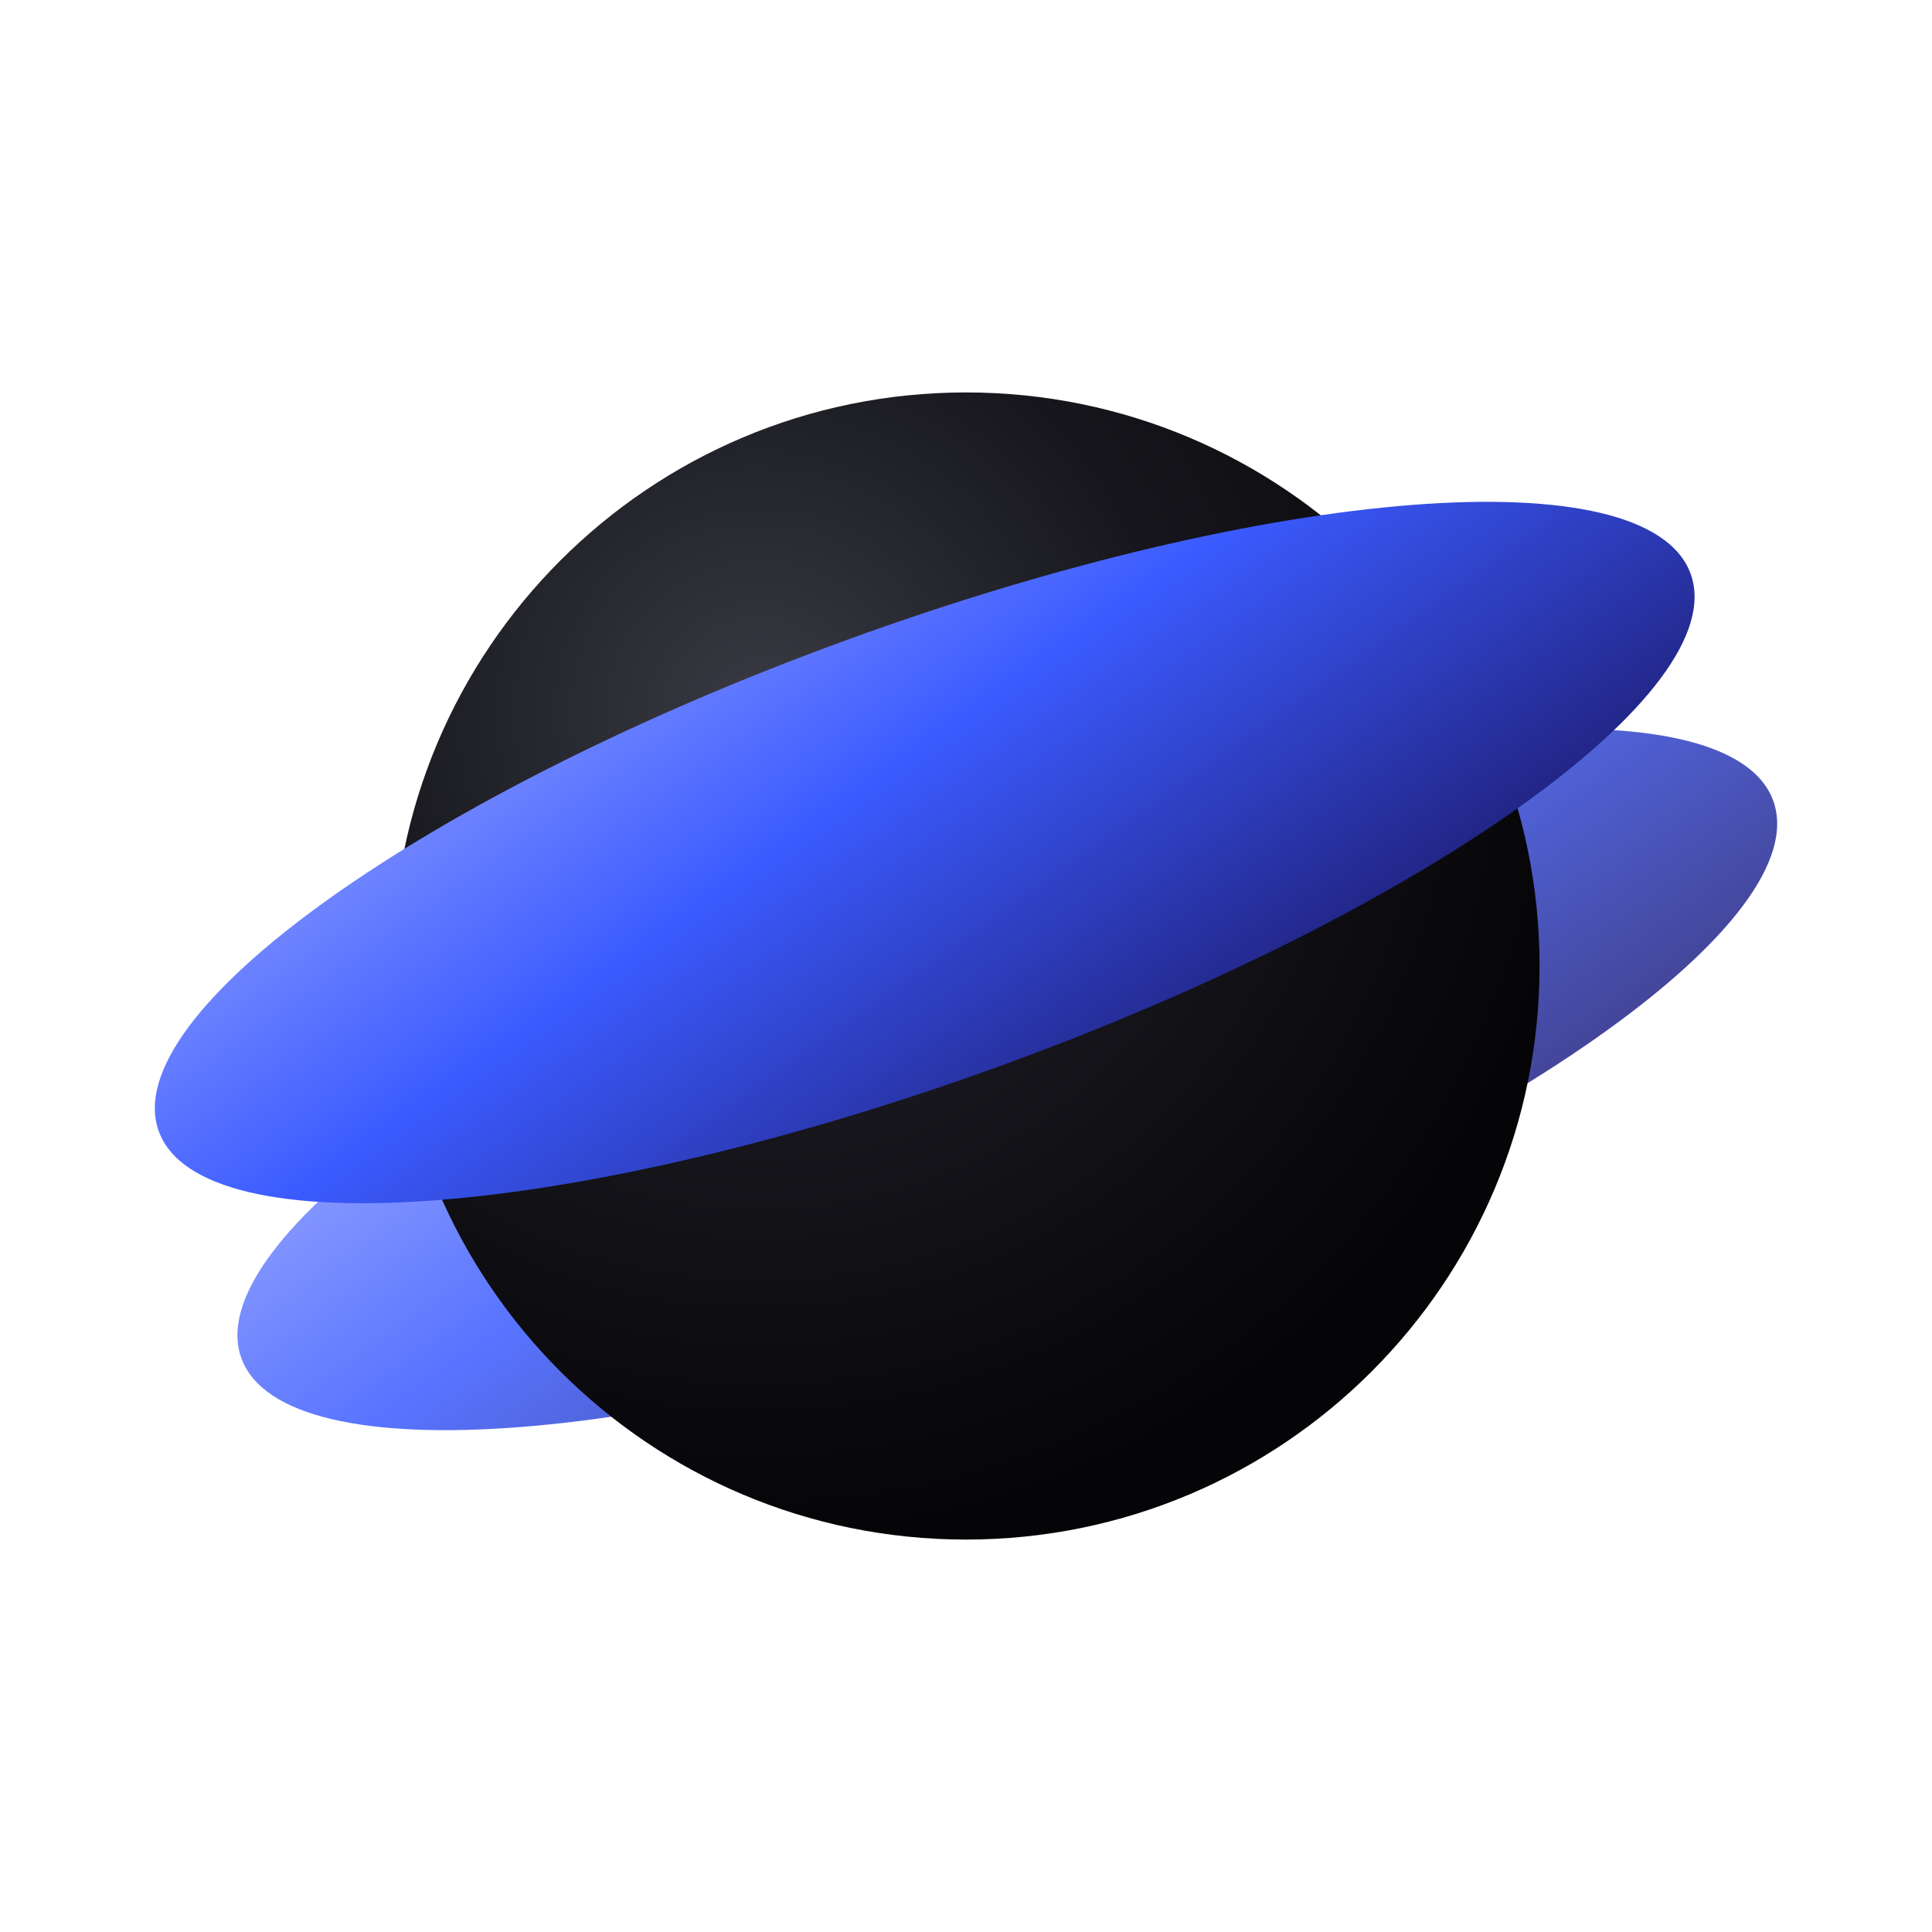
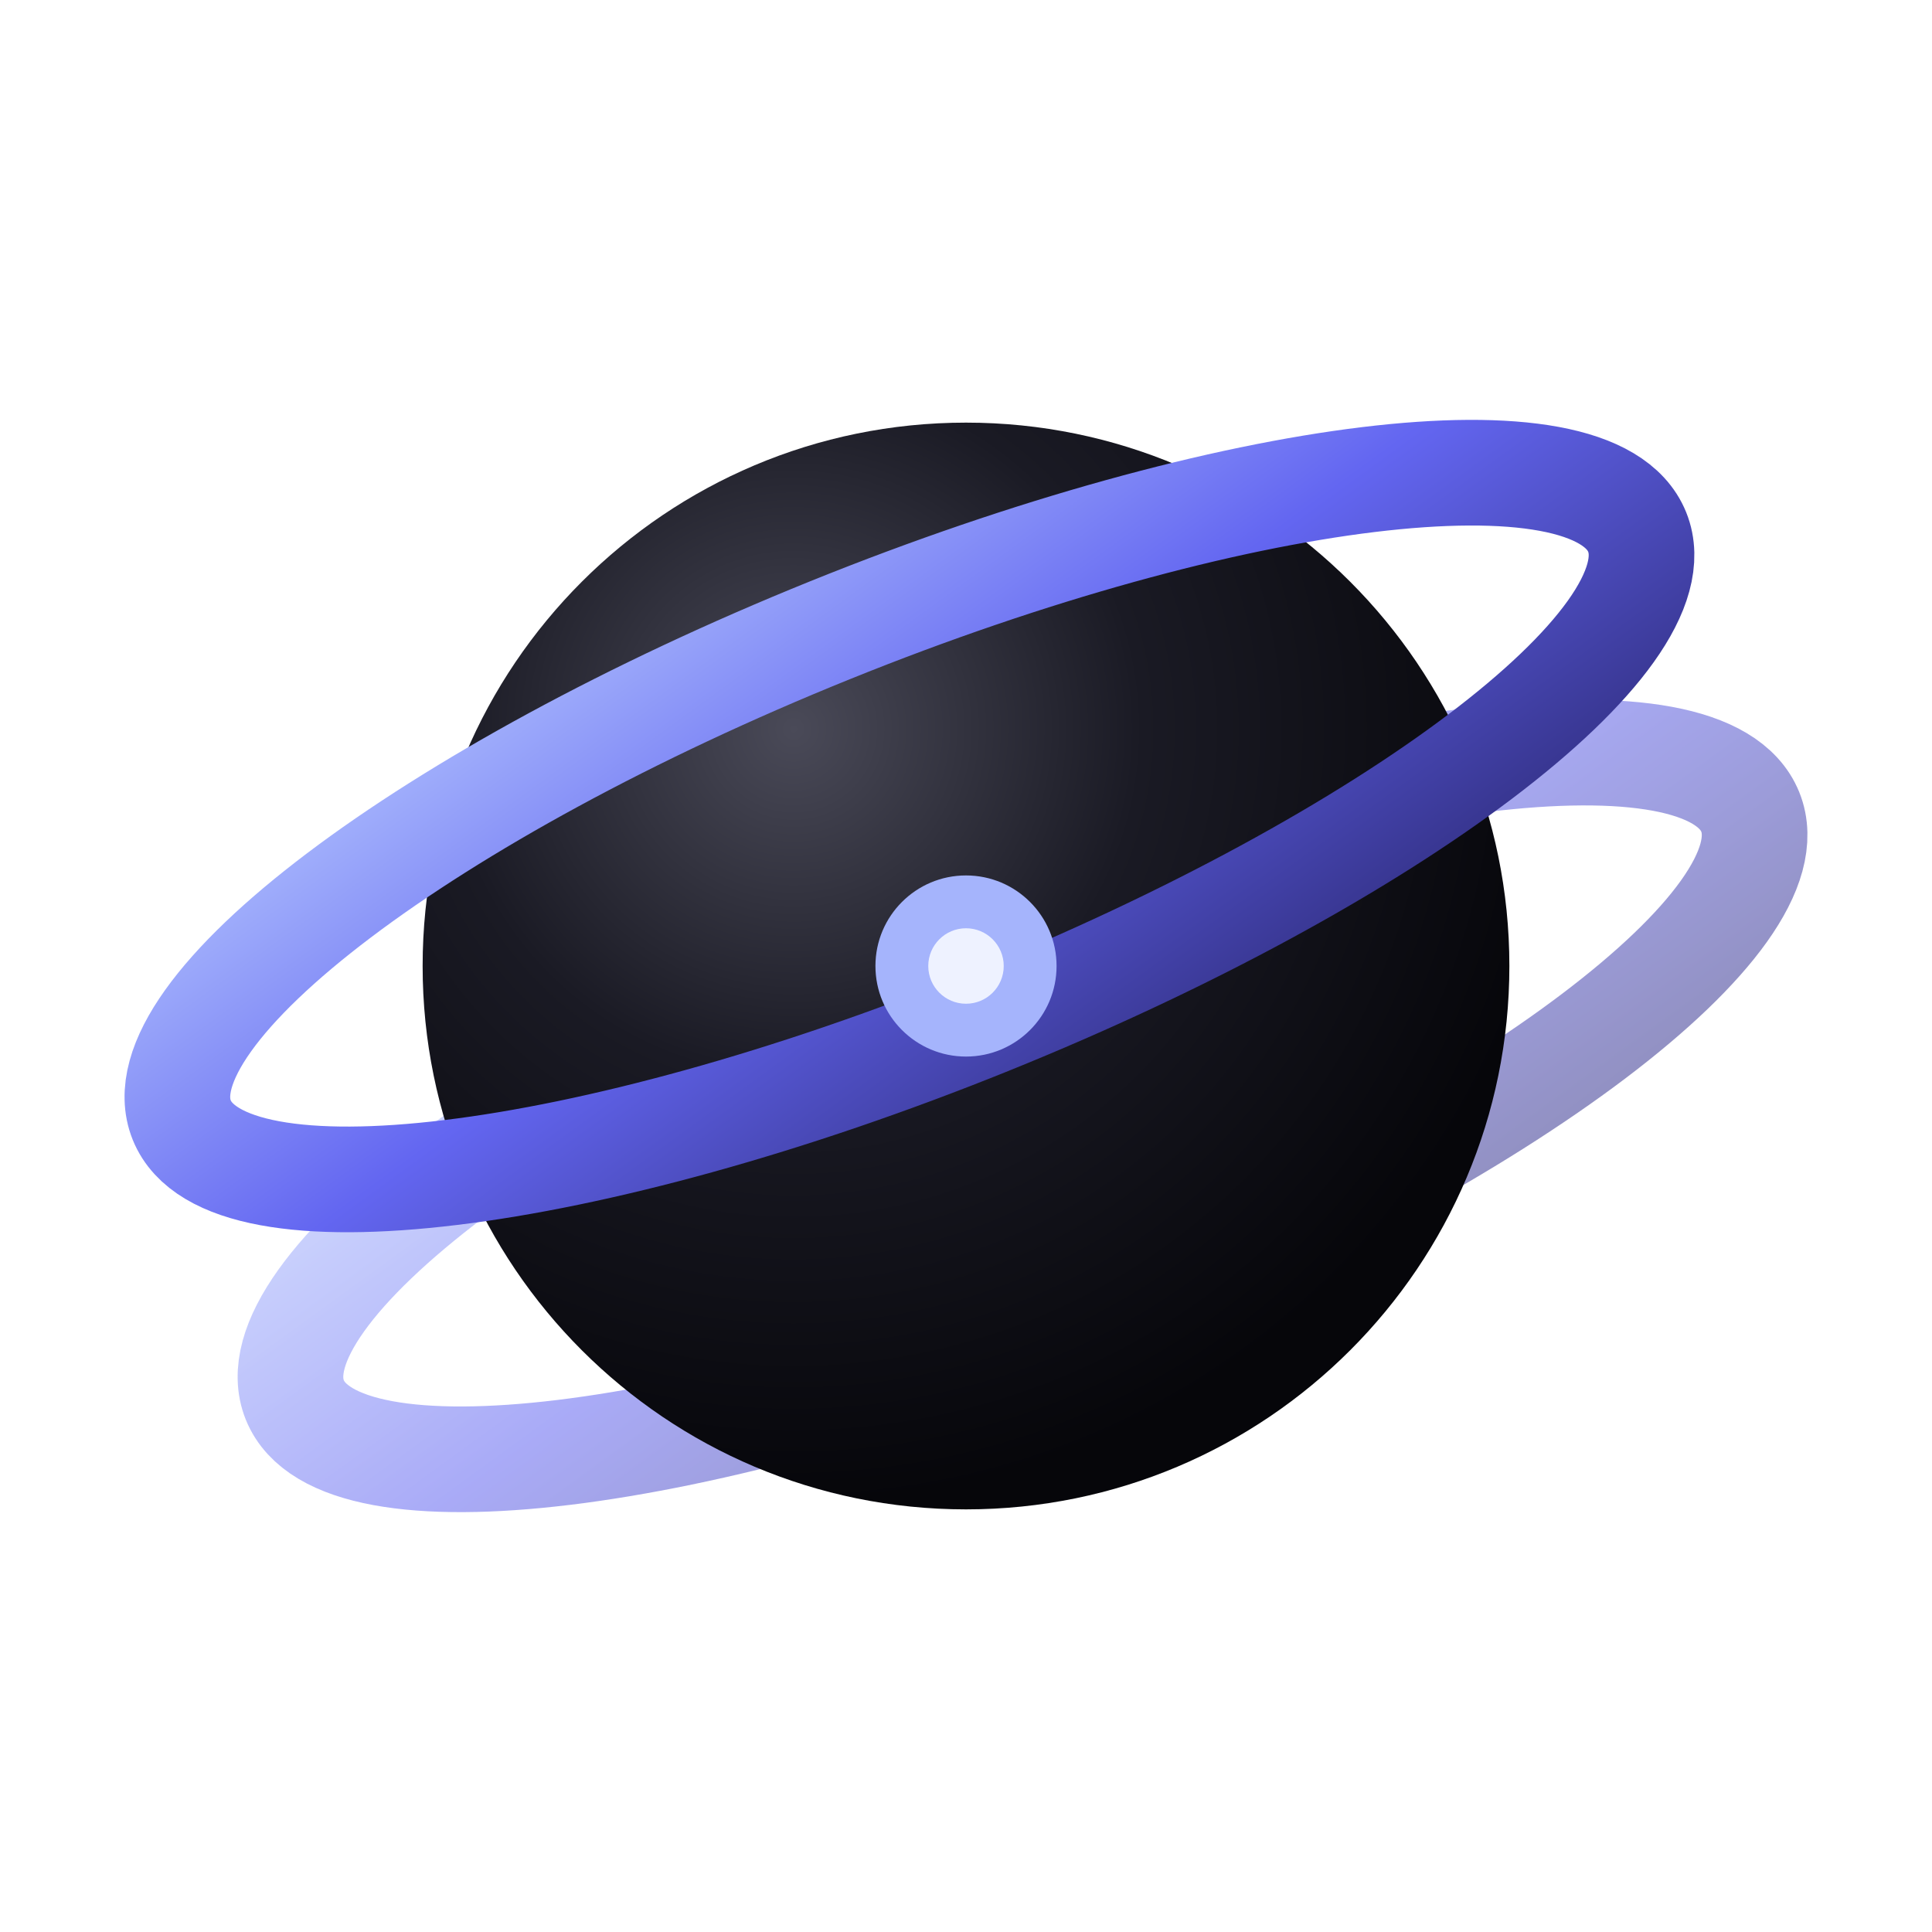
- <svg xmlns="http://www.w3.org/2000/svg" viewBox="0 0 128 128" width="128" height="128">
+ <svg xmlns="http://www.w3.org/2000/svg" viewBox="0 0 128 128" width="128" height="128" fill="none">
  <defs>
-     <linearGradient id="ring" x1="0%" y1="0%" x2="100%" y2="100%">
-       <stop offset="0%" stop-color="#8b9bff" />
-       <stop offset="40%" stop-color="#3b5bff" />
-       <stop offset="100%" stop-color="#1a1460" />
+     <linearGradient id="r" x1="8%" y1="0%" x2="100%" y2="100%">
+       <stop offset="0%" stop-color="#a5b4fc" />
+       <stop offset="45%" stop-color="#6366f1" />
+       <stop offset="100%" stop-color="#312e81" />
    </linearGradient>
-     <radialGradient id="sphere" cx="32%" cy="28%" r="72%">
-       <stop offset="0%" stop-color="#3a3a44" />
-       <stop offset="50%" stop-color="#16161c" />
-       <stop offset="100%" stop-color="#050508" />
+     <radialGradient id="s" cx="34%" cy="28%" r="72%">
+       <stop offset="0%" stop-color="#4a4a58" />
+       <stop offset="45%" stop-color="#1a1a24" />
+       <stop offset="100%" stop-color="#06060a" />
    </radialGradient>
  </defs>
-   <ellipse cx="64" cy="72" rx="54" ry="15" fill="url(#ring)" transform="rotate(-20 64 64)" opacity="0.85" />
-   <circle cx="64" cy="64" r="38" fill="url(#sphere)" />
-   <ellipse cx="64" cy="56" rx="54" ry="15" fill="url(#ring)" transform="rotate(-20 64 64)" />
+   <ellipse cx="64" cy="74" rx="52" ry="14" fill="none" stroke="url(#r)" stroke-width="7" transform="rotate(-22 64 64)" opacity="0.55" />
+   <circle cx="64" cy="64" r="36" fill="url(#s)" />
+   <ellipse cx="64" cy="54" rx="52" ry="14" fill="none" stroke="url(#r)" stroke-width="7" transform="rotate(-22 64 64)" />
+   <circle cx="64" cy="64" r="6" fill="#a5b4fc" />
+   <circle cx="64" cy="64" r="2.5" fill="#eef2ff" />
</svg>
